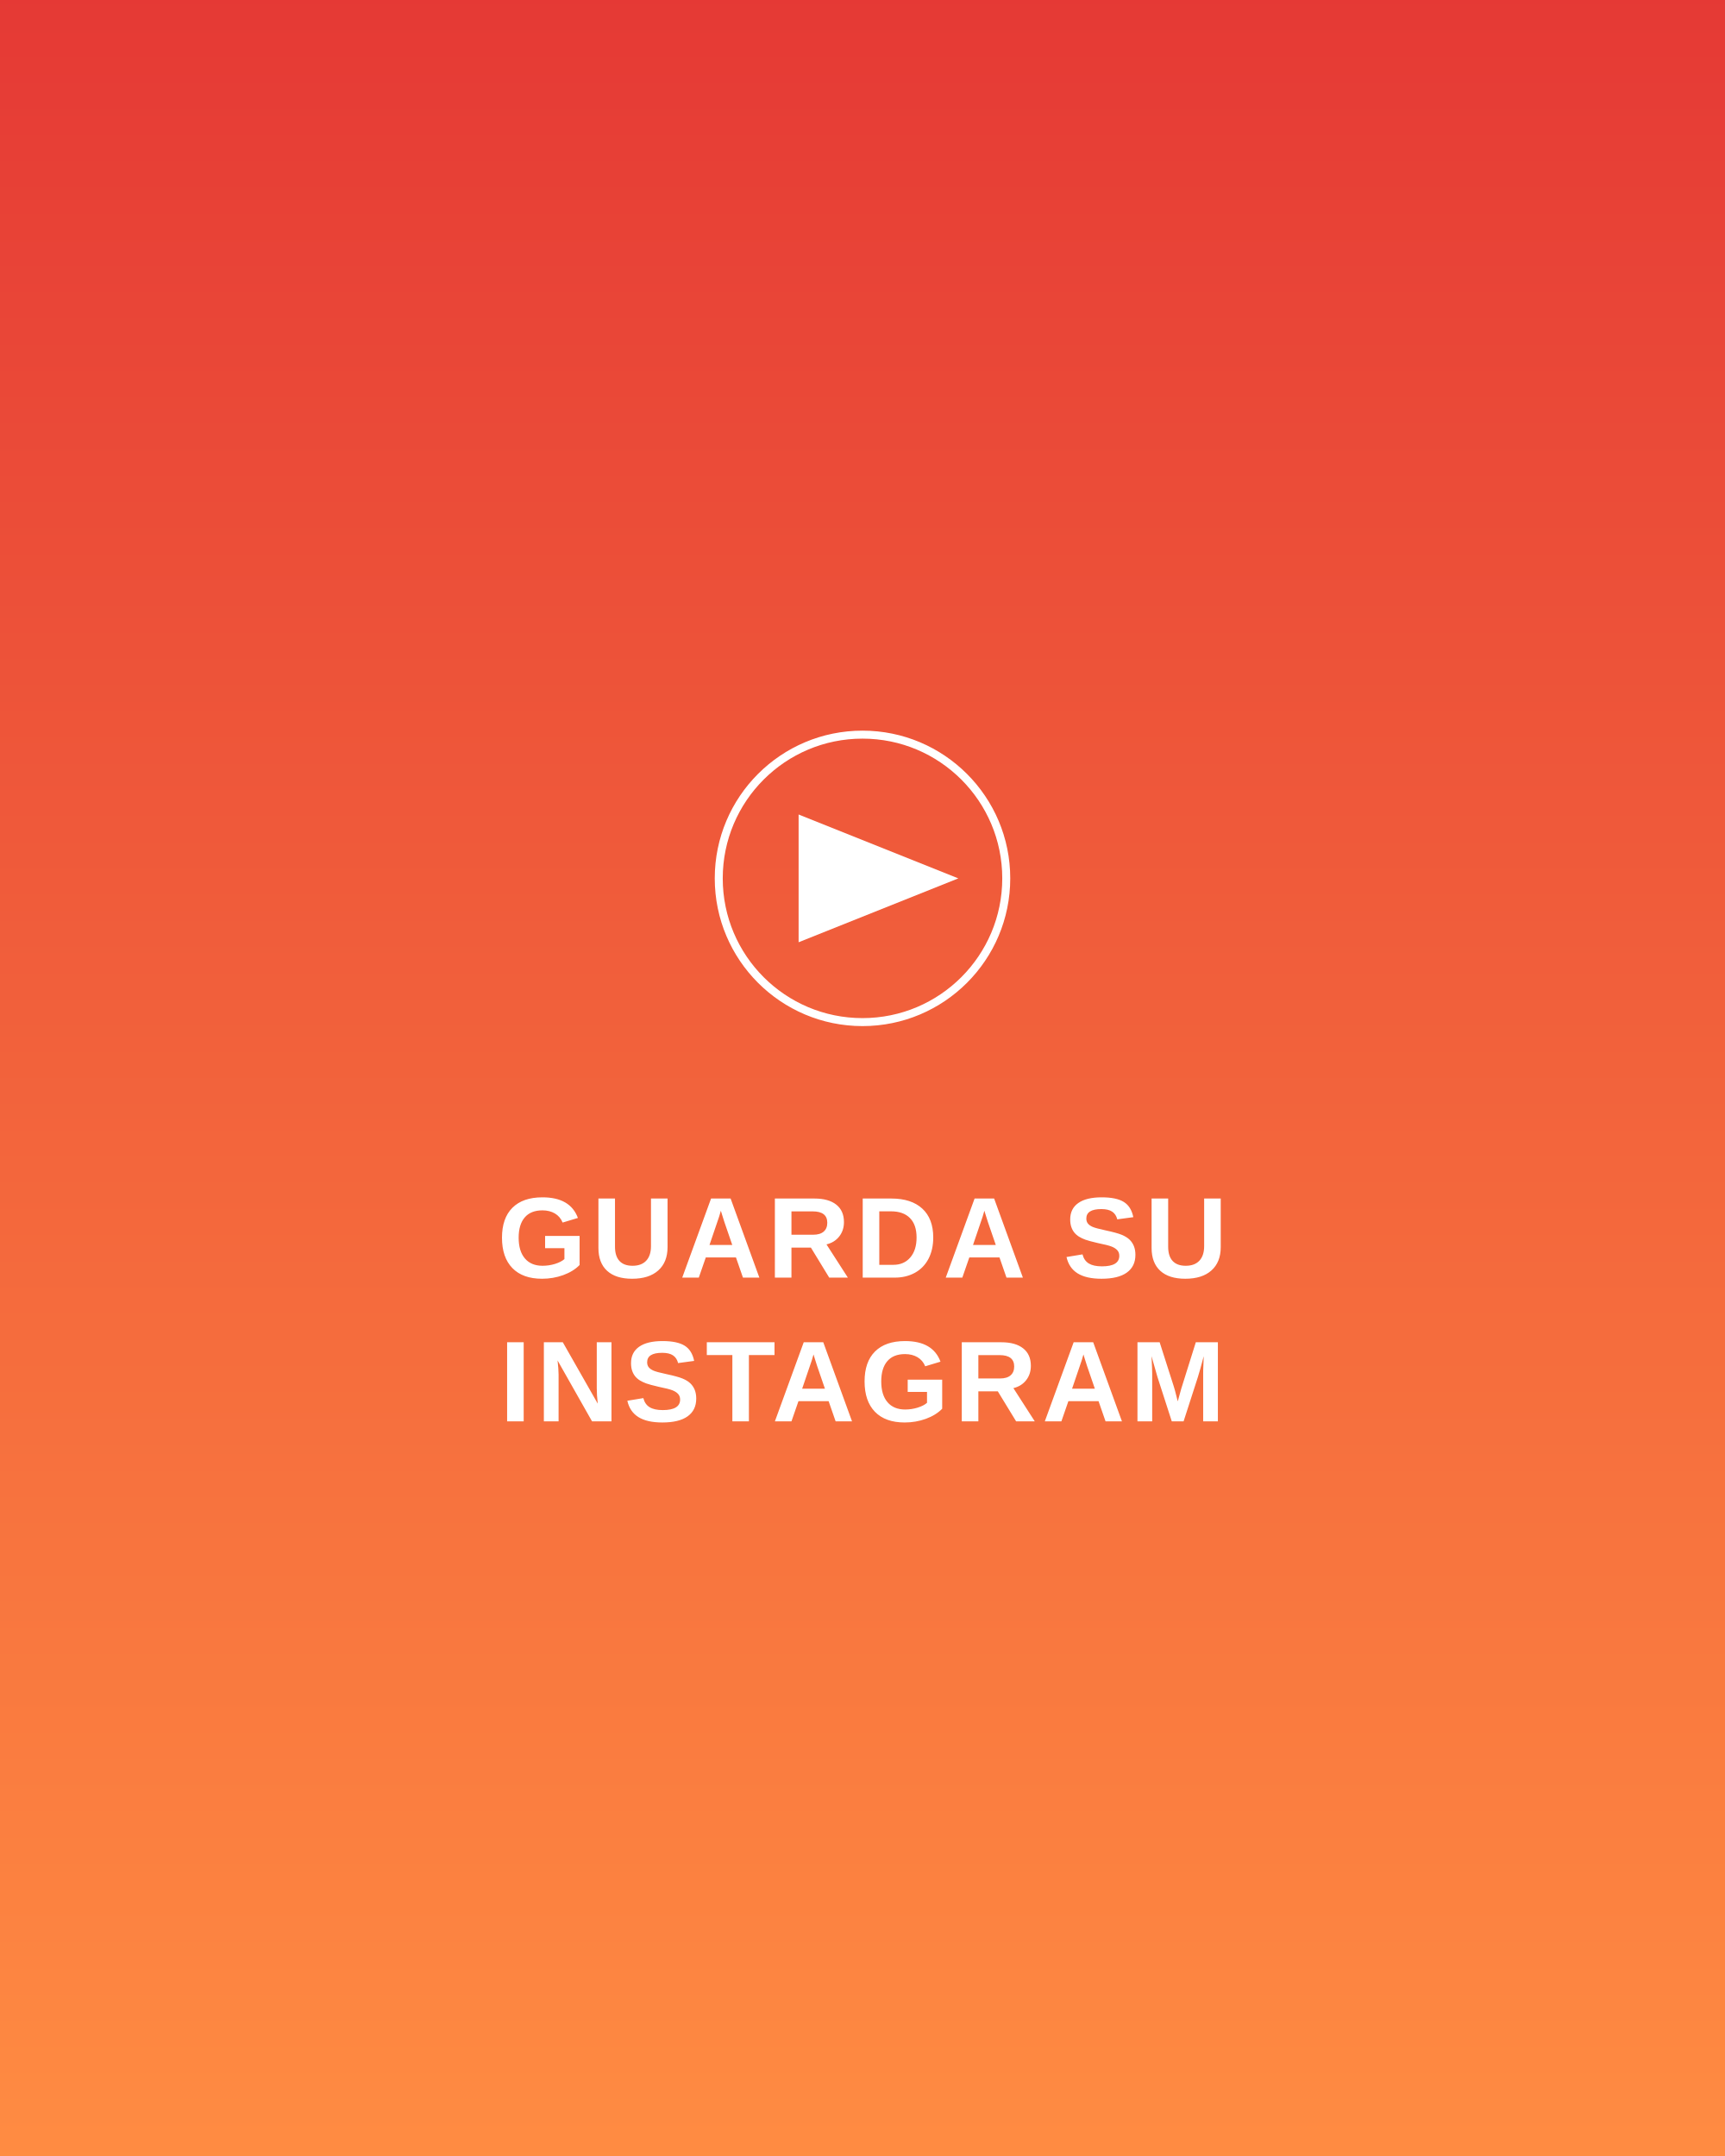
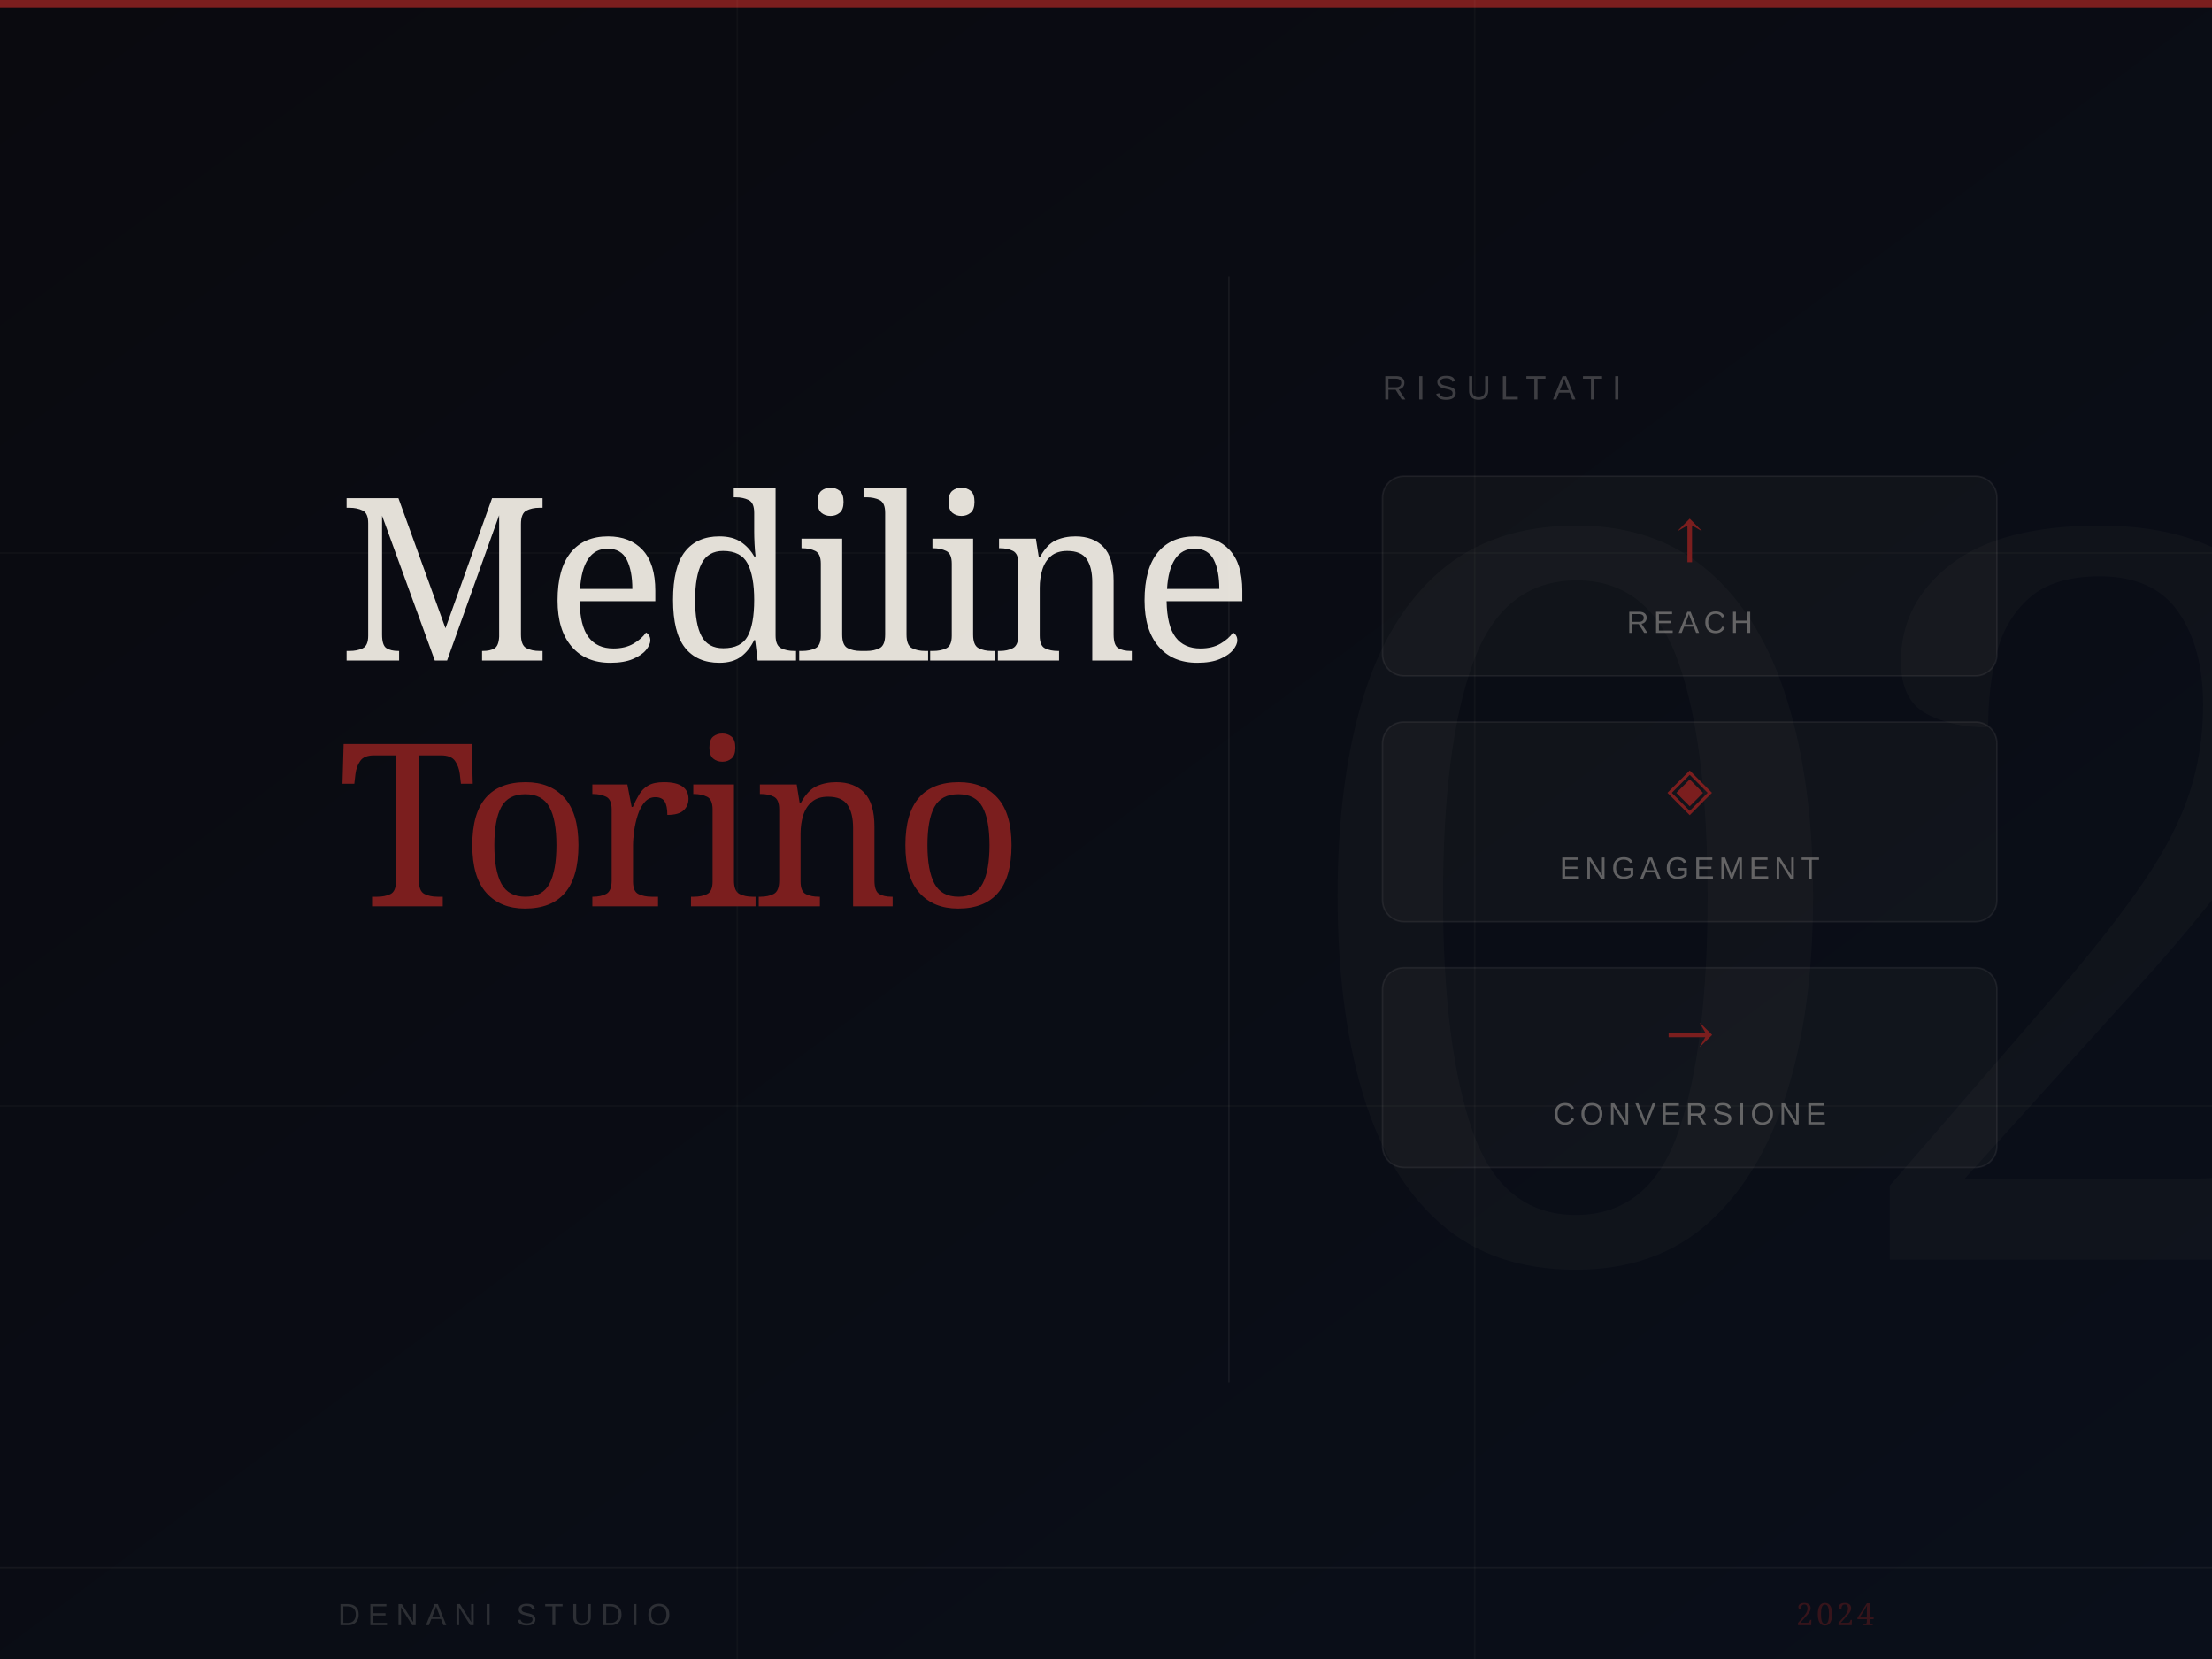
- <svg xmlns="http://www.w3.org/2000/svg" width="1080" height="1350">
+ <svg xmlns="http://www.w3.org/2000/svg" width="1440" height="1080" viewBox="0 0 1440 1080">
  <defs>
-     <linearGradient id="grad-mediline" x1="0%" y1="0%" x2="0%" y2="100%">
-       <stop offset="0%" style="stop-color:#E53935;stop-opacity:1" />
-       <stop offset="100%" style="stop-color:#FF8C42;stop-opacity:1" />
+     <linearGradient id="bg-ml" x1="0%" y1="0%" x2="100%" y2="100%">
+       <stop offset="0%" stop-color="#0a0a0f" />
+       <stop offset="100%" stop-color="#0a0f1a" />
    </linearGradient>
  </defs>
-   <rect width="1080" height="1350" fill="url(#grad-mediline)" />
-   <circle cx="540" cy="550" r="90" fill="none" stroke="white" stroke-width="5" />
-   <polygon points="500,510 500,590 600,550" fill="white" />
-   <text x="540" y="800" font-family="Arial, Helvetica, sans-serif" font-size="72" font-weight="700" fill="white" text-anchor="middle" letter-spacing="3">
-     GUARDA SU
-   </text>
-   <text x="540" y="890" font-family="Arial, Helvetica, sans-serif" font-size="72" font-weight="700" fill="white" text-anchor="middle" letter-spacing="3">
-     INSTAGRAM
-   </text>
+   <rect width="1440" height="1080" fill="url(#bg-ml)" />
+   <rect x="0" y="0" width="1440" height="5" fill="#7B1E1E" />
+   <line x1="0" y1="360" x2="1440" y2="360" stroke="#f5f1e8" stroke-opacity="0.03" stroke-width="1" />
+   <line x1="0" y1="720" x2="1440" y2="720" stroke="#f5f1e8" stroke-opacity="0.03" stroke-width="1" />
+   <line x1="480" y1="0" x2="480" y2="1080" stroke="#f5f1e8" stroke-opacity="0.03" stroke-width="1" />
+   <line x1="960" y1="0" x2="960" y2="1080" stroke="#f5f1e8" stroke-opacity="0.03" stroke-width="1" />
+   <text x="1200" y="820" font-family="Georgia, serif" font-size="660" font-weight="300" fill="#f5f1e8" fill-opacity="0.025" text-anchor="middle" letter-spacing="-20">02</text>
+   <text x="220" y="430" font-family="Georgia, serif" font-size="148" font-weight="300" fill="#f5f1e8" fill-opacity="0.92" letter-spacing="-4">Mediline</text>
+   <text x="220" y="590" font-family="Georgia, serif" font-size="148" font-weight="300" fill="#7B1E1E" letter-spacing="-4">Torino</text>
+   <line x1="800" y1="180" x2="800" y2="900" stroke="#f5f1e8" stroke-opacity="0.06" stroke-width="1" />
+   <text x="900" y="260" font-family="Arial, sans-serif" font-size="22" font-weight="400" fill="#f5f1e8" fill-opacity="0.22" letter-spacing="6">RISULTATI</text>
+   <rect x="900" y="310" width="400" height="130" rx="14" fill="#f5f1e8" fill-opacity="0.03" stroke="#f5f1e8" stroke-opacity="0.07" stroke-width="1" />
+   <text x="1100" y="366" font-family="Georgia, serif" font-size="38" font-weight="300" fill="#7B1E1E" text-anchor="middle">↑</text>
+   <text x="1100" y="412" font-family="Arial, sans-serif" font-size="20" font-weight="400" fill="#f5f1e8" fill-opacity="0.35" text-anchor="middle" letter-spacing="3">REACH</text>
+   <rect x="900" y="470" width="400" height="130" rx="14" fill="#f5f1e8" fill-opacity="0.03" stroke="#f5f1e8" stroke-opacity="0.07" stroke-width="1" />
+   <text x="1100" y="526" font-family="Georgia, serif" font-size="38" font-weight="300" fill="#7B1E1E" text-anchor="middle">◈</text>
+   <text x="1100" y="572" font-family="Arial, sans-serif" font-size="20" font-weight="400" fill="#f5f1e8" fill-opacity="0.35" text-anchor="middle" letter-spacing="3">ENGAGEMENT</text>
+   <rect x="900" y="630" width="400" height="130" rx="14" fill="#f5f1e8" fill-opacity="0.03" stroke="#f5f1e8" stroke-opacity="0.07" stroke-width="1" />
+   <text x="1100" y="686" font-family="Georgia, serif" font-size="38" font-weight="300" fill="#7B1E1E" text-anchor="middle">→</text>
+   <text x="1100" y="732" font-family="Arial, sans-serif" font-size="20" font-weight="400" fill="#f5f1e8" fill-opacity="0.35" text-anchor="middle" letter-spacing="3">CONVERSIONE</text>
+   <rect x="0" y="1020" width="1440" height="1" fill="#f5f1e8" fill-opacity="0.05" />
+   <text x="220" y="1058" font-family="Arial, sans-serif" font-size="20" fill="#f5f1e8" fill-opacity="0.15" letter-spacing="5">DENANI STUDIO</text>
+   <text x="1220" y="1058" font-family="Georgia, serif" font-size="20" fill="#7B1E1E" fill-opacity="0.4" text-anchor="end" letter-spacing="2">2024</text>
</svg>
